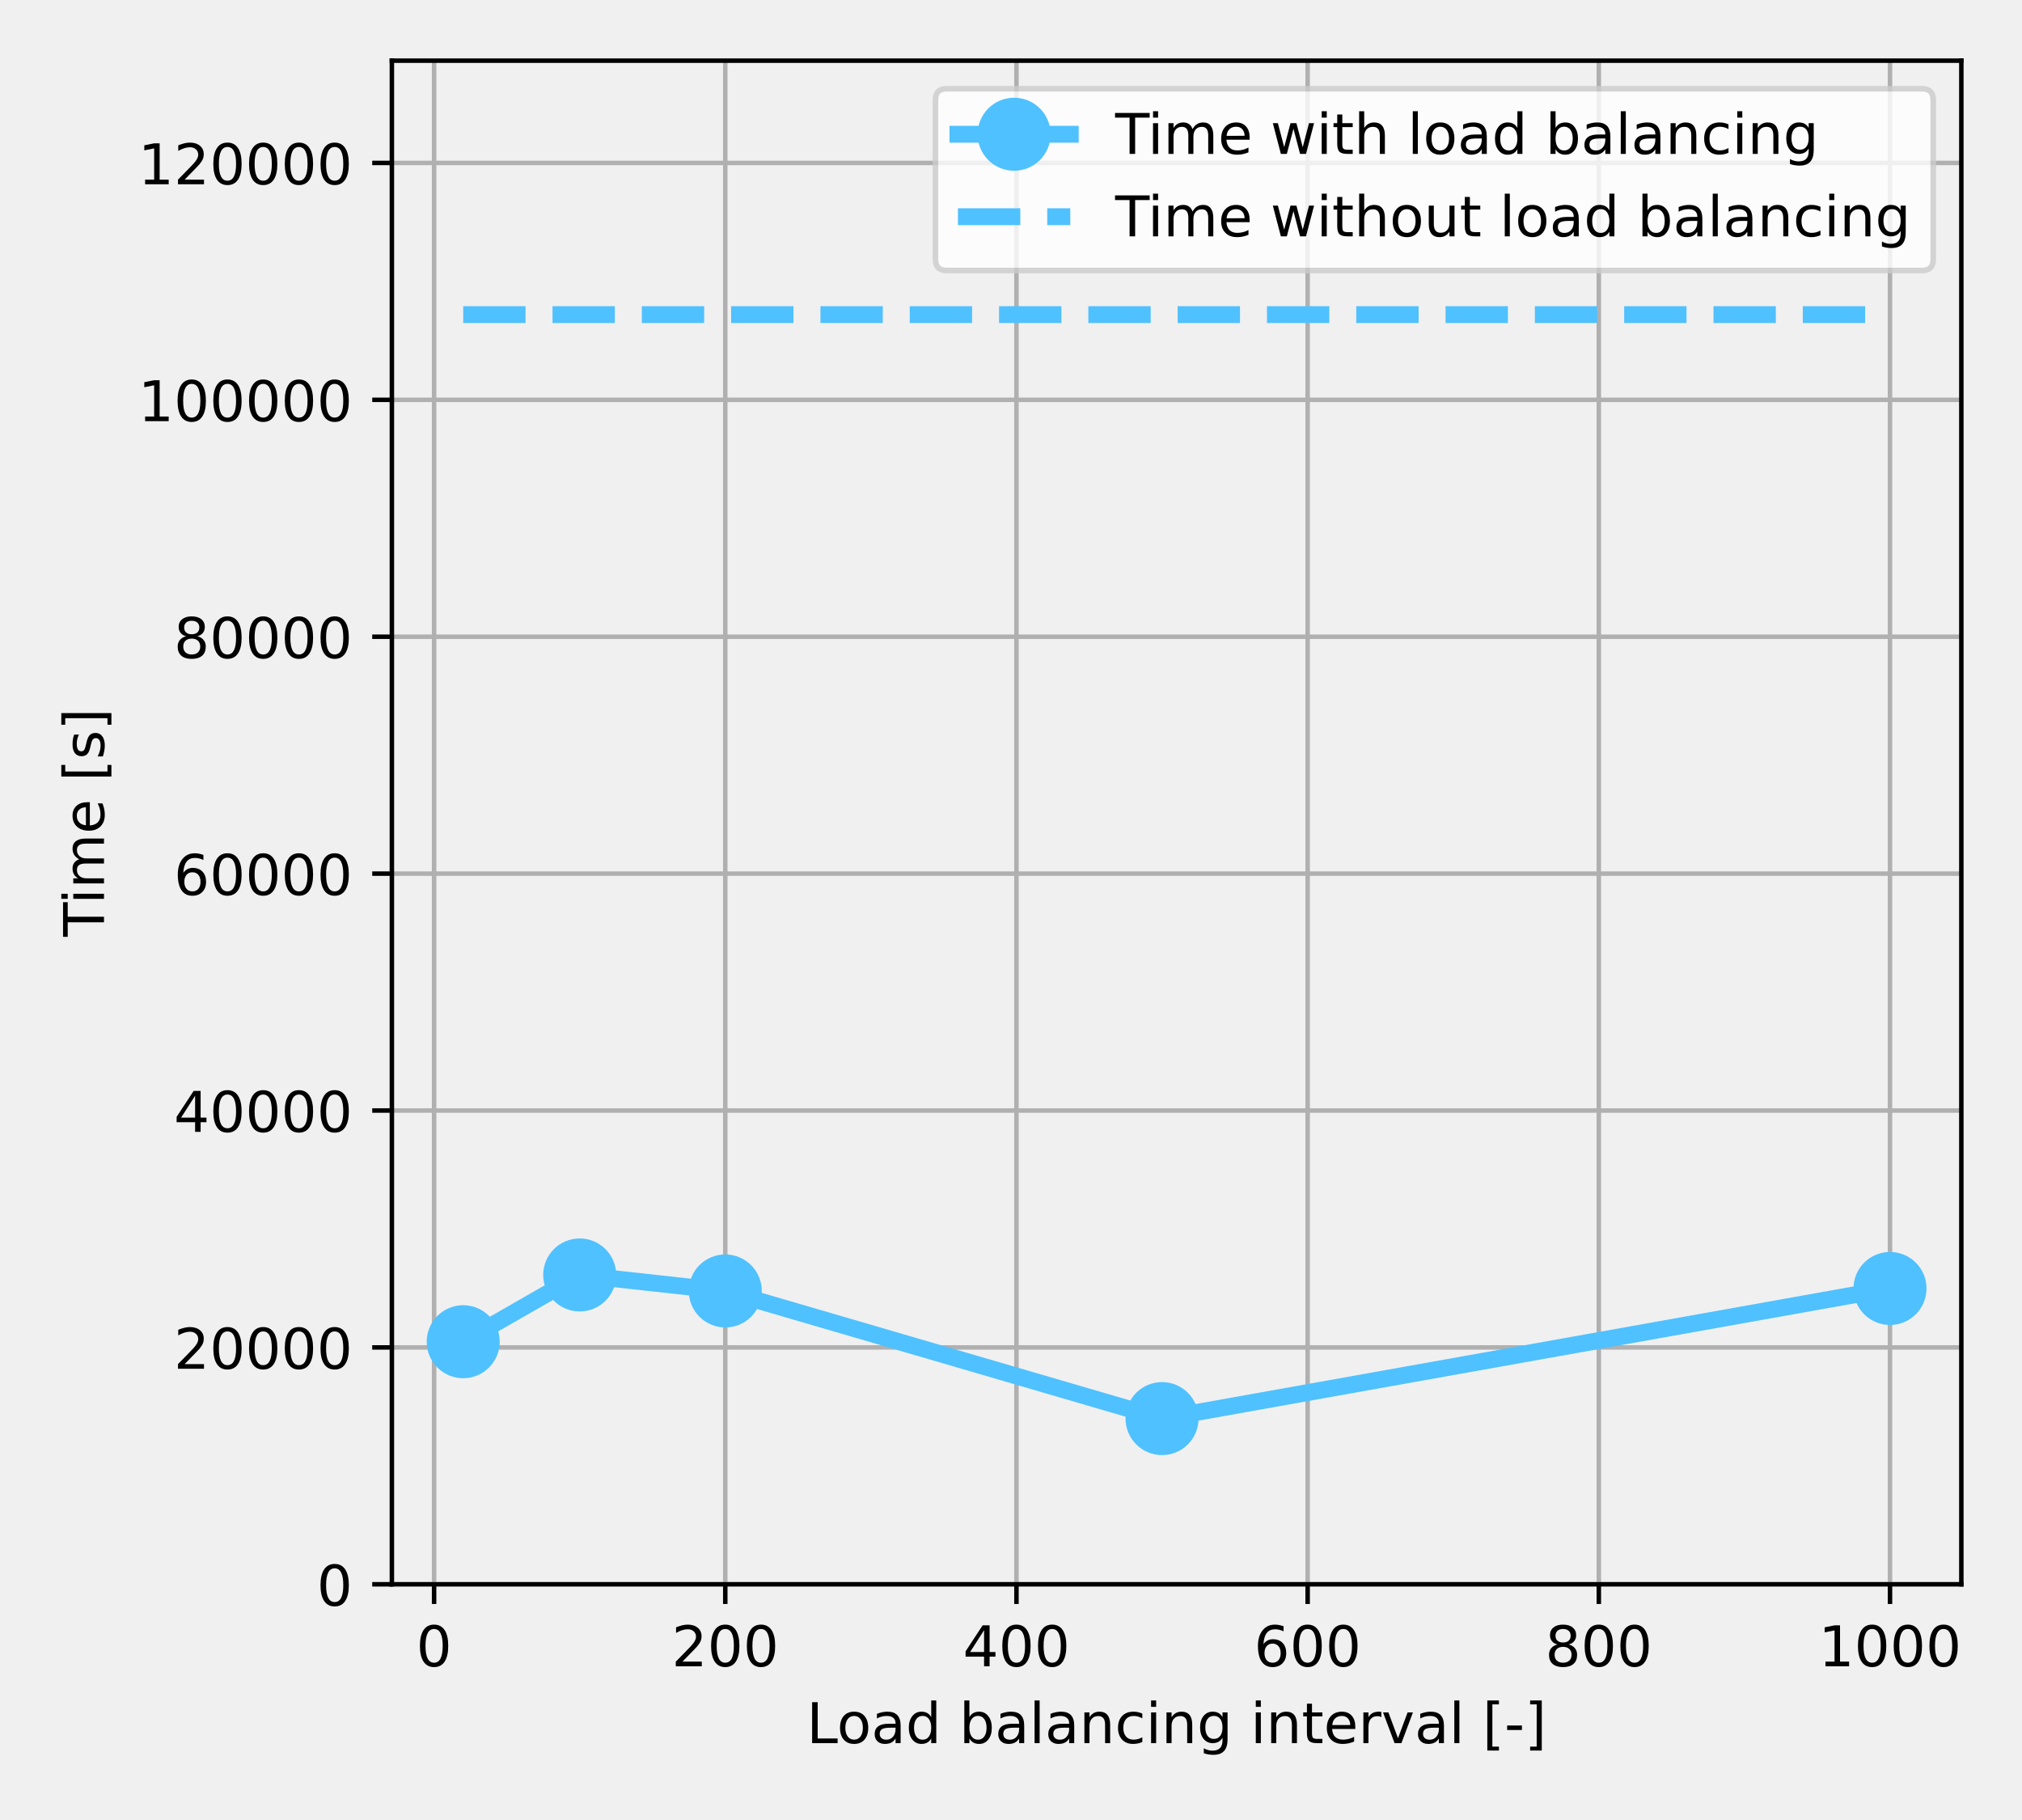
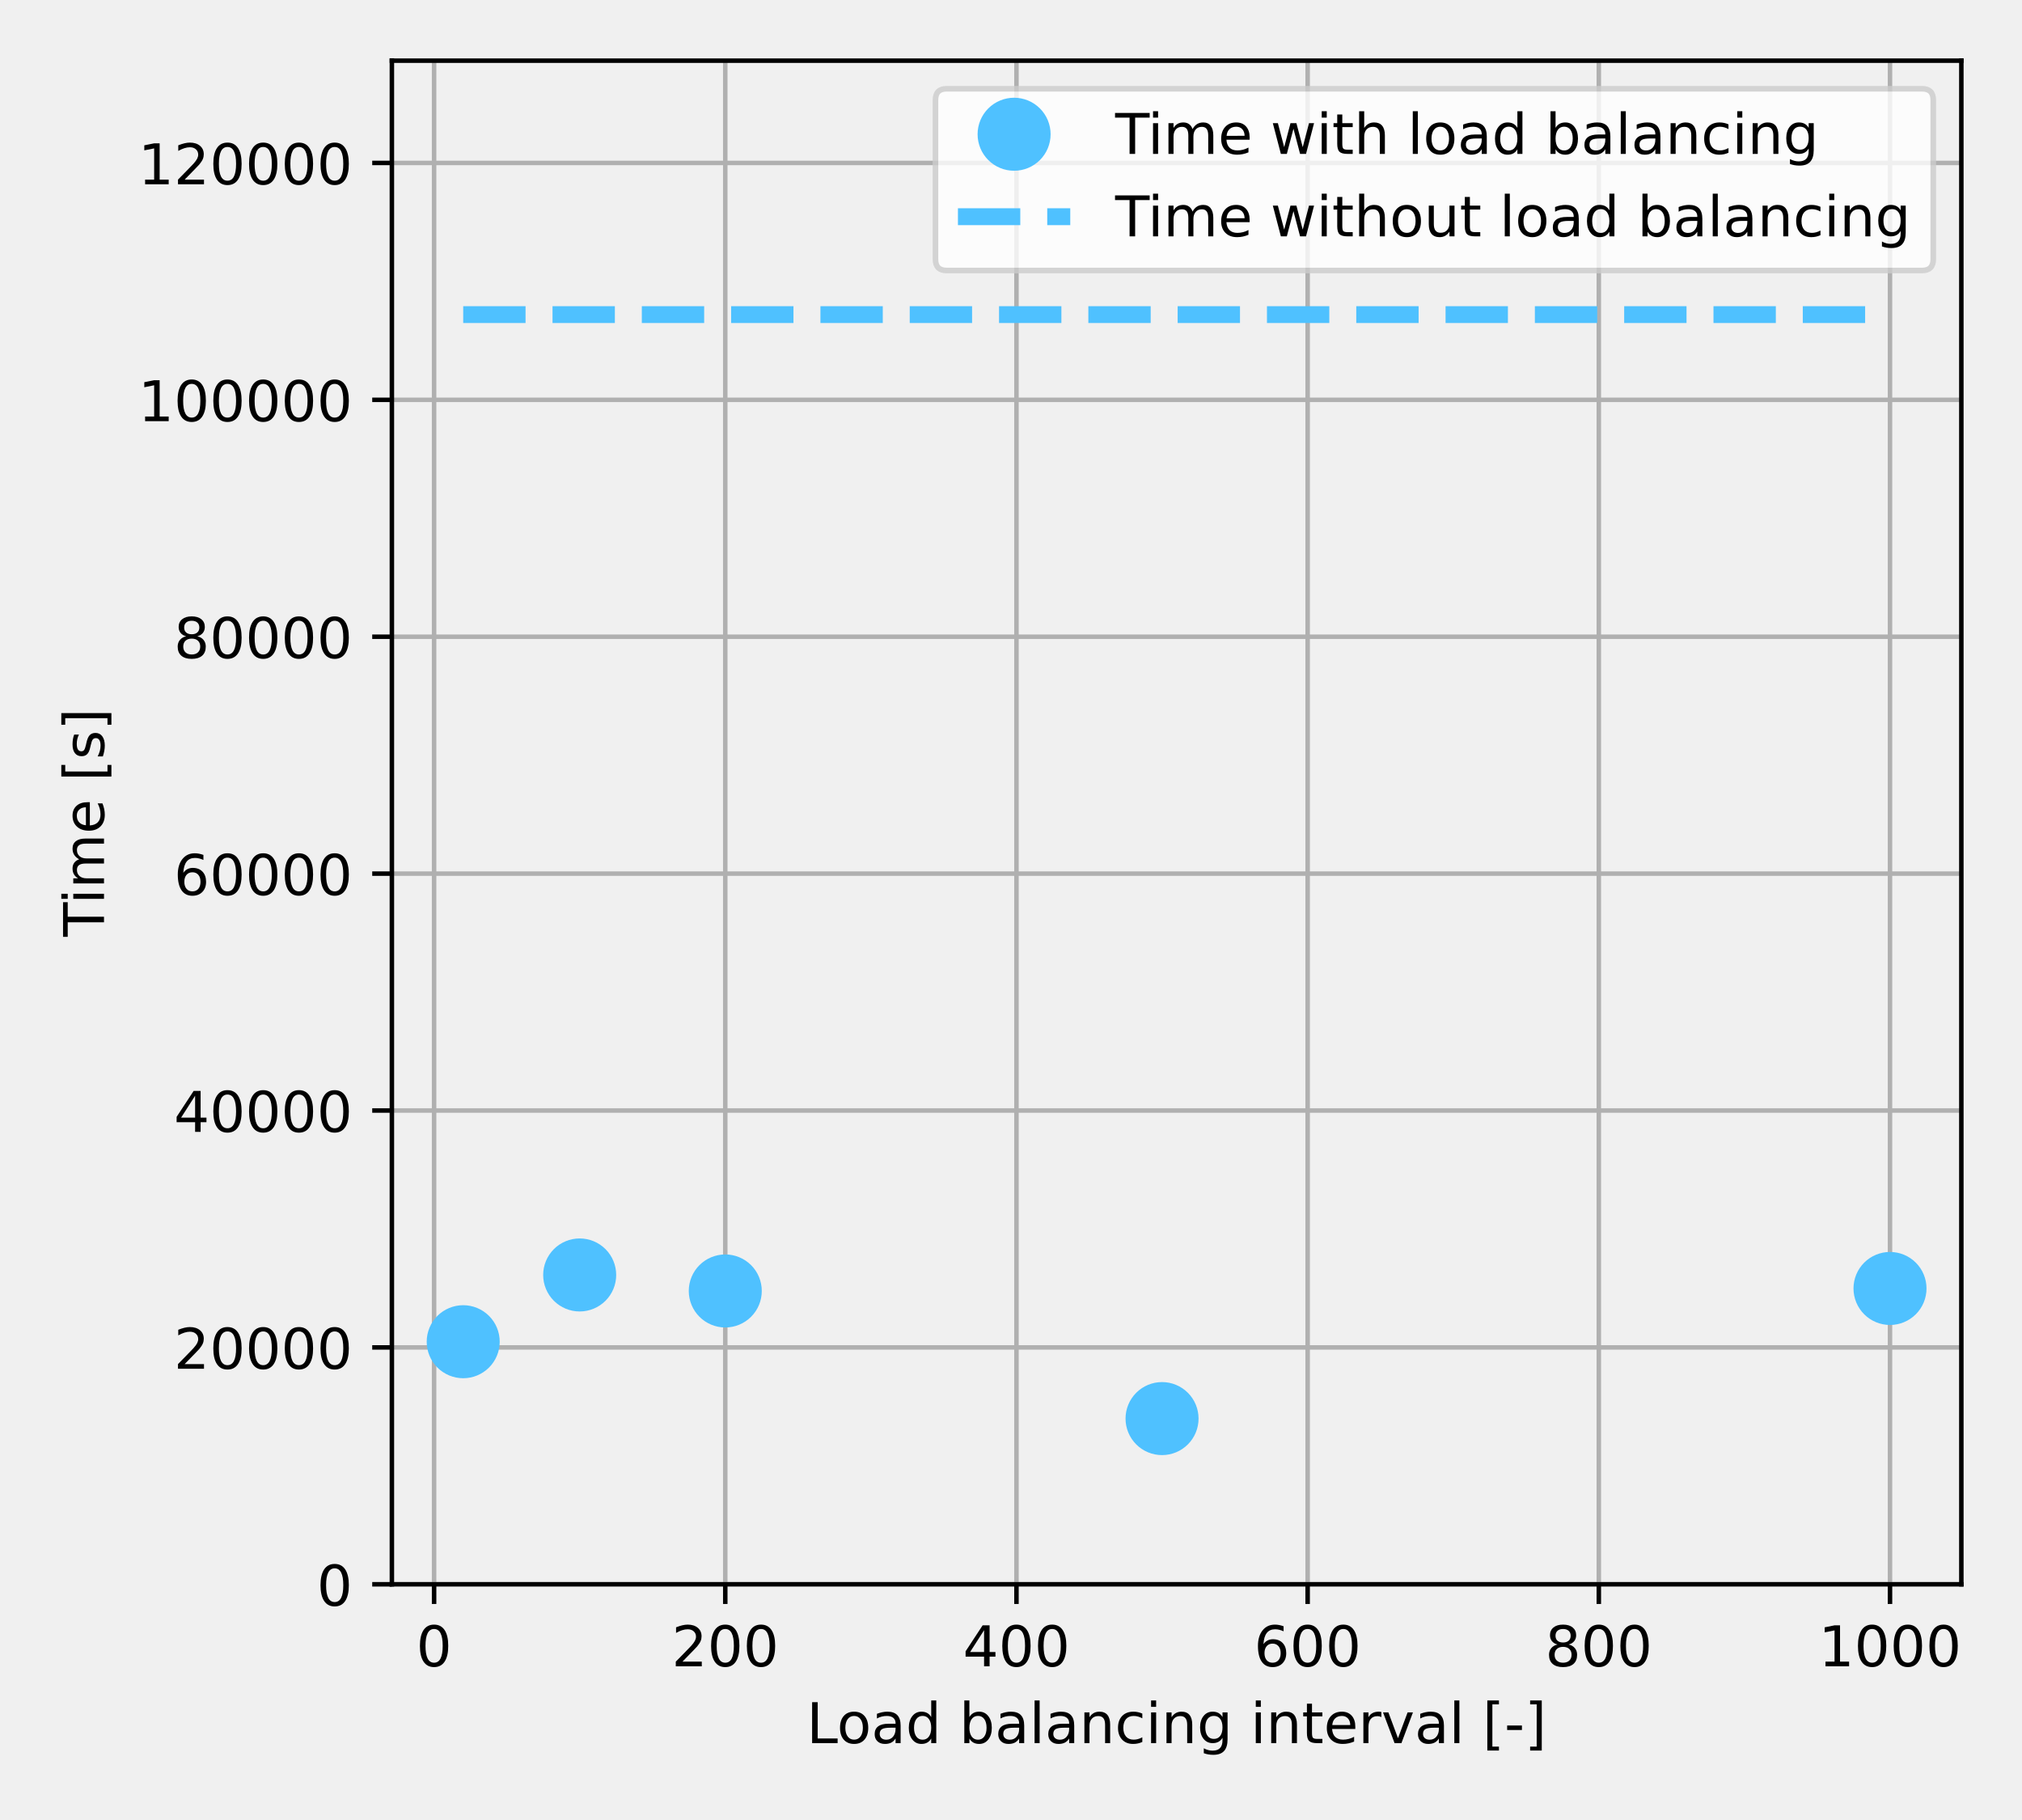
<svg xmlns="http://www.w3.org/2000/svg" xmlns:xlink="http://www.w3.org/1999/xlink" width="360pt" height="324pt" viewBox="0 0 360 324" version="1.1">
  <defs>
    <style type="text/css">*{stroke-linejoin: round; stroke-linecap: butt}</style>
  </defs>
  <g id="figure_1">
    <g id="patch_1">
      <path d="M 0 324  L 360 324  L 360 0  L 0 0  L 0 324  z " style="fill: none" />
    </g>
    <g id="axes_1">
      <g id="patch_2">
        <path d="M 69.77 282.04  L 349.2 282.04  L 349.2 10.8  L 69.77 10.8  L 69.77 282.04  z " style="fill: none" />
      </g>
      <g id="matplotlib.axis_1">
        <g id="xtick_1">
          <g id="line2d_1">
-             <path d="M 77.287 282.04  L 77.287 10.8  " clip-path="url(#p2ab27e5168)" style="fill: none; stroke: #b0b0b0; stroke-width: 0.8; stroke-linecap: square" />
+             <path d="M 77.287 282.04  L 77.287 10.8  " clip-path="url(#p687b4543e7)" style="fill: none; stroke: #b0b0b0; stroke-width: 0.8; stroke-linecap: square" />
          </g>
          <g id="line2d_2">
            <defs>
-               <path id="m06e29b593a" d="M 0 0  L 0 3.5  " style="stroke: #000000; stroke-width: 0.8" />
-             </defs>
-             <g>
-               <use xlink:href="#m06e29b593a" x="77.287" y="282.04" style="stroke: #000000; stroke-width: 0.8" />
+               <path id="mb8c902414e" d="M 0 0  L 0 3.5  " style="stroke: #000000; stroke-width: 0.8" />
+             </defs>
+             <g>
+               <use xlink:href="#mb8c902414e" x="77.287" y="282.04" style="stroke: #000000; stroke-width: 0.8" />
            </g>
          </g>
          <g id="text_1">
            <g transform="translate(74.10588 296.6384)scale(0.1 -0.1)">
              <defs>
                <path id="DejaVuSans-30" d="M 2034 4250  Q 1547 4250 1301 3770  Q 1056 3291 1056 2328  Q 1056 1369 1301 889  Q 1547 409 2034 409  Q 2525 409 2770 889  Q 3016 1369 3016 2328  Q 3016 3291 2770 3770  Q 2525 4250 2034 4250  z M 2034 4750  Q 2819 4750 3233 4129  Q 3647 3509 3647 2328  Q 3647 1150 3233 529  Q 2819 -91 2034 -91  Q 1250 -91 836 529  Q 422 1150 422 2328  Q 422 3509 836 4129  Q 1250 4750 2034 4750  z " transform="scale(0.015625)" />
              </defs>
              <use xlink:href="#DejaVuSans-30" />
            </g>
          </g>
        </g>
        <g id="xtick_2">
          <g id="line2d_3">
-             <path d="M 129.129 282.04  L 129.129 10.8  " clip-path="url(#p2ab27e5168)" style="fill: none; stroke: #b0b0b0; stroke-width: 0.8; stroke-linecap: square" />
+             <path d="M 129.129 282.04  L 129.129 10.8  " clip-path="url(#p687b4543e7)" style="fill: none; stroke: #b0b0b0; stroke-width: 0.8; stroke-linecap: square" />
          </g>
          <g id="line2d_4">
            <g>
-               <use xlink:href="#m06e29b593a" x="129.129" y="282.04" style="stroke: #000000; stroke-width: 0.8" />
+               <use xlink:href="#mb8c902414e" x="129.129" y="282.04" style="stroke: #000000; stroke-width: 0.8" />
            </g>
          </g>
          <g id="text_2">
            <g transform="translate(119.5857 296.6384)scale(0.1 -0.1)">
              <defs>
                <path id="DejaVuSans-32" d="M 1228 531  L 3431 531  L 3431 0  L 469 0  L 469 531  Q 828 903 1448 1529  Q 2069 2156 2228 2338  Q 2531 2678 2651 2914  Q 2772 3150 2772 3378  Q 2772 3750 2511 3984  Q 2250 4219 1831 4219  Q 1534 4219 1204 4116  Q 875 4013 500 3803  L 500 4441  Q 881 4594 1212 4672  Q 1544 4750 1819 4750  Q 2544 4750 2975 4387  Q 3406 4025 3406 3419  Q 3406 3131 3298 2873  Q 3191 2616 2906 2266  Q 2828 2175 2409 1742  Q 1991 1309 1228 531  z " transform="scale(0.015625)" />
              </defs>
              <use xlink:href="#DejaVuSans-32" />
              <use xlink:href="#DejaVuSans-30" x="63.623" />
              <use xlink:href="#DejaVuSans-30" x="127.246" />
            </g>
          </g>
        </g>
        <g id="xtick_3">
          <g id="line2d_5">
-             <path d="M 180.972 282.04  L 180.972 10.8  " clip-path="url(#p2ab27e5168)" style="fill: none; stroke: #b0b0b0; stroke-width: 0.8; stroke-linecap: square" />
+             <path d="M 180.972 282.04  L 180.972 10.8  " clip-path="url(#p687b4543e7)" style="fill: none; stroke: #b0b0b0; stroke-width: 0.8; stroke-linecap: square" />
          </g>
          <g id="line2d_6">
            <g>
-               <use xlink:href="#m06e29b593a" x="180.972" y="282.04" style="stroke: #000000; stroke-width: 0.8" />
+               <use xlink:href="#mb8c902414e" x="180.972" y="282.04" style="stroke: #000000; stroke-width: 0.8" />
            </g>
          </g>
          <g id="text_3">
            <g transform="translate(171.428 296.6384)scale(0.1 -0.1)">
              <defs>
                <path id="DejaVuSans-34" d="M 2419 4116  L 825 1625  L 2419 1625  L 2419 4116  z M 2253 4666  L 3047 4666  L 3047 1625  L 3713 1625  L 3713 1100  L 3047 1100  L 3047 0  L 2419 0  L 2419 1100  L 313 1100  L 313 1709  L 2253 4666  z " transform="scale(0.015625)" />
              </defs>
              <use xlink:href="#DejaVuSans-34" />
              <use xlink:href="#DejaVuSans-30" x="63.623" />
              <use xlink:href="#DejaVuSans-30" x="127.246" />
            </g>
          </g>
        </g>
        <g id="xtick_4">
          <g id="line2d_7">
-             <path d="M 232.814 282.04  L 232.814 10.8  " clip-path="url(#p2ab27e5168)" style="fill: none; stroke: #b0b0b0; stroke-width: 0.8; stroke-linecap: square" />
+             <path d="M 232.814 282.04  L 232.814 10.8  " clip-path="url(#p687b4543e7)" style="fill: none; stroke: #b0b0b0; stroke-width: 0.8; stroke-linecap: square" />
          </g>
          <g id="line2d_8">
            <g>
-               <use xlink:href="#m06e29b593a" x="232.814" y="282.04" style="stroke: #000000; stroke-width: 0.8" />
+               <use xlink:href="#mb8c902414e" x="232.814" y="282.04" style="stroke: #000000; stroke-width: 0.8" />
            </g>
          </g>
          <g id="text_4">
            <g transform="translate(223.2703 296.6384)scale(0.1 -0.1)">
              <defs>
                <path id="DejaVuSans-36" d="M 2113 2584  Q 1688 2584 1439 2293  Q 1191 2003 1191 1497  Q 1191 994 1439 701  Q 1688 409 2113 409  Q 2538 409 2786 701  Q 3034 994 3034 1497  Q 3034 2003 2786 2293  Q 2538 2584 2113 2584  z M 3366 4563  L 3366 3988  Q 3128 4100 2886 4159  Q 2644 4219 2406 4219  Q 1781 4219 1451 3797  Q 1122 3375 1075 2522  Q 1259 2794 1537 2939  Q 1816 3084 2150 3084  Q 2853 3084 3261 2657  Q 3669 2231 3669 1497  Q 3669 778 3244 343  Q 2819 -91 2113 -91  Q 1303 -91 875 529  Q 447 1150 447 2328  Q 447 3434 972 4092  Q 1497 4750 2381 4750  Q 2619 4750 2861 4703  Q 3103 4656 3366 4563  z " transform="scale(0.015625)" />
              </defs>
              <use xlink:href="#DejaVuSans-36" />
              <use xlink:href="#DejaVuSans-30" x="63.623" />
              <use xlink:href="#DejaVuSans-30" x="127.246" />
            </g>
          </g>
        </g>
        <g id="xtick_5">
          <g id="line2d_9">
-             <path d="M 284.656 282.04  L 284.656 10.8  " clip-path="url(#p2ab27e5168)" style="fill: none; stroke: #b0b0b0; stroke-width: 0.8; stroke-linecap: square" />
+             <path d="M 284.656 282.04  L 284.656 10.8  " clip-path="url(#p687b4543e7)" style="fill: none; stroke: #b0b0b0; stroke-width: 0.8; stroke-linecap: square" />
          </g>
          <g id="line2d_10">
            <g>
-               <use xlink:href="#m06e29b593a" x="284.656" y="282.04" style="stroke: #000000; stroke-width: 0.8" />
+               <use xlink:href="#mb8c902414e" x="284.656" y="282.04" style="stroke: #000000; stroke-width: 0.8" />
            </g>
          </g>
          <g id="text_5">
            <g transform="translate(275.1126 296.6384)scale(0.1 -0.1)">
              <defs>
                <path id="DejaVuSans-38" d="M 2034 2216  Q 1584 2216 1326 1975  Q 1069 1734 1069 1313  Q 1069 891 1326 650  Q 1584 409 2034 409  Q 2484 409 2743 651  Q 3003 894 3003 1313  Q 3003 1734 2745 1975  Q 2488 2216 2034 2216  z M 1403 2484  Q 997 2584 770 2862  Q 544 3141 544 3541  Q 544 4100 942 4425  Q 1341 4750 2034 4750  Q 2731 4750 3128 4425  Q 3525 4100 3525 3541  Q 3525 3141 3298 2862  Q 3072 2584 2669 2484  Q 3125 2378 3379 2068  Q 3634 1759 3634 1313  Q 3634 634 3220 271  Q 2806 -91 2034 -91  Q 1263 -91 848 271  Q 434 634 434 1313  Q 434 1759 690 2068  Q 947 2378 1403 2484  z M 1172 3481  Q 1172 3119 1398 2916  Q 1625 2713 2034 2713  Q 2441 2713 2670 2916  Q 2900 3119 2900 3481  Q 2900 3844 2670 4047  Q 2441 4250 2034 4250  Q 1625 4250 1398 4047  Q 1172 3844 1172 3481  z " transform="scale(0.015625)" />
              </defs>
              <use xlink:href="#DejaVuSans-38" />
              <use xlink:href="#DejaVuSans-30" x="63.623" />
              <use xlink:href="#DejaVuSans-30" x="127.246" />
            </g>
          </g>
        </g>
        <g id="xtick_6">
          <g id="line2d_11">
-             <path d="M 336.499 282.04  L 336.499 10.8  " clip-path="url(#p2ab27e5168)" style="fill: none; stroke: #b0b0b0; stroke-width: 0.8; stroke-linecap: square" />
+             <path d="M 336.499 282.04  L 336.499 10.8  " clip-path="url(#p687b4543e7)" style="fill: none; stroke: #b0b0b0; stroke-width: 0.8; stroke-linecap: square" />
          </g>
          <g id="line2d_12">
            <g>
-               <use xlink:href="#m06e29b593a" x="336.499" y="282.04" style="stroke: #000000; stroke-width: 0.8" />
+               <use xlink:href="#mb8c902414e" x="336.499" y="282.04" style="stroke: #000000; stroke-width: 0.8" />
            </g>
          </g>
          <g id="text_6">
            <g transform="translate(323.7736 296.6384)scale(0.1 -0.1)">
              <defs>
                <path id="DejaVuSans-31" d="M 794 531  L 1825 531  L 1825 4091  L 703 3866  L 703 4441  L 1819 4666  L 2450 4666  L 2450 531  L 3481 531  L 3481 0  L 794 0  L 794 531  z " transform="scale(0.015625)" />
              </defs>
              <use xlink:href="#DejaVuSans-31" />
              <use xlink:href="#DejaVuSans-30" x="63.623" />
              <use xlink:href="#DejaVuSans-30" x="127.246" />
              <use xlink:href="#DejaVuSans-30" x="190.869" />
            </g>
          </g>
        </g>
        <g id="text_7">
          <g transform="translate(143.6123 310.3166)scale(0.1 -0.1)">
            <defs>
              <path id="DejaVuSans-4c" d="M 628 4666  L 1259 4666  L 1259 531  L 3531 531  L 3531 0  L 628 0  L 628 4666  z " transform="scale(0.015625)" />
              <path id="DejaVuSans-6f" d="M 1959 3097  Q 1497 3097 1228 2736  Q 959 2375 959 1747  Q 959 1119 1226 758  Q 1494 397 1959 397  Q 2419 397 2687 759  Q 2956 1122 2956 1747  Q 2956 2369 2687 2733  Q 2419 3097 1959 3097  z M 1959 3584  Q 2709 3584 3137 3096  Q 3566 2609 3566 1747  Q 3566 888 3137 398  Q 2709 -91 1959 -91  Q 1206 -91 779 398  Q 353 888 353 1747  Q 353 2609 779 3096  Q 1206 3584 1959 3584  z " transform="scale(0.015625)" />
              <path id="DejaVuSans-61" d="M 2194 1759  Q 1497 1759 1228 1600  Q 959 1441 959 1056  Q 959 750 1161 570  Q 1363 391 1709 391  Q 2188 391 2477 730  Q 2766 1069 2766 1631  L 2766 1759  L 2194 1759  z M 3341 1997  L 3341 0  L 2766 0  L 2766 531  Q 2569 213 2275 61  Q 1981 -91 1556 -91  Q 1019 -91 701 211  Q 384 513 384 1019  Q 384 1609 779 1909  Q 1175 2209 1959 2209  L 2766 2209  L 2766 2266  Q 2766 2663 2505 2880  Q 2244 3097 1772 3097  Q 1472 3097 1187 3025  Q 903 2953 641 2809  L 641 3341  Q 956 3463 1253 3523  Q 1550 3584 1831 3584  Q 2591 3584 2966 3190  Q 3341 2797 3341 1997  z " transform="scale(0.015625)" />
              <path id="DejaVuSans-64" d="M 2906 2969  L 2906 4863  L 3481 4863  L 3481 0  L 2906 0  L 2906 525  Q 2725 213 2448 61  Q 2172 -91 1784 -91  Q 1150 -91 751 415  Q 353 922 353 1747  Q 353 2572 751 3078  Q 1150 3584 1784 3584  Q 2172 3584 2448 3432  Q 2725 3281 2906 2969  z M 947 1747  Q 947 1113 1208 752  Q 1469 391 1925 391  Q 2381 391 2643 752  Q 2906 1113 2906 1747  Q 2906 2381 2643 2742  Q 2381 3103 1925 3103  Q 1469 3103 1208 2742  Q 947 2381 947 1747  z " transform="scale(0.015625)" />
              <path id="DejaVuSans-20" transform="scale(0.015625)" />
              <path id="DejaVuSans-62" d="M 3116 1747  Q 3116 2381 2855 2742  Q 2594 3103 2138 3103  Q 1681 3103 1420 2742  Q 1159 2381 1159 1747  Q 1159 1113 1420 752  Q 1681 391 2138 391  Q 2594 391 2855 752  Q 3116 1113 3116 1747  z M 1159 2969  Q 1341 3281 1617 3432  Q 1894 3584 2278 3584  Q 2916 3584 3314 3078  Q 3713 2572 3713 1747  Q 3713 922 3314 415  Q 2916 -91 2278 -91  Q 1894 -91 1617 61  Q 1341 213 1159 525  L 1159 0  L 581 0  L 581 4863  L 1159 4863  L 1159 2969  z " transform="scale(0.015625)" />
              <path id="DejaVuSans-6c" d="M 603 4863  L 1178 4863  L 1178 0  L 603 0  L 603 4863  z " transform="scale(0.015625)" />
              <path id="DejaVuSans-6e" d="M 3513 2113  L 3513 0  L 2938 0  L 2938 2094  Q 2938 2591 2744 2837  Q 2550 3084 2163 3084  Q 1697 3084 1428 2787  Q 1159 2491 1159 1978  L 1159 0  L 581 0  L 581 3500  L 1159 3500  L 1159 2956  Q 1366 3272 1645 3428  Q 1925 3584 2291 3584  Q 2894 3584 3203 3211  Q 3513 2838 3513 2113  z " transform="scale(0.015625)" />
              <path id="DejaVuSans-63" d="M 3122 3366  L 3122 2828  Q 2878 2963 2633 3030  Q 2388 3097 2138 3097  Q 1578 3097 1268 2742  Q 959 2388 959 1747  Q 959 1106 1268 751  Q 1578 397 2138 397  Q 2388 397 2633 464  Q 2878 531 3122 666  L 3122 134  Q 2881 22 2623 -34  Q 2366 -91 2075 -91  Q 1284 -91 818 406  Q 353 903 353 1747  Q 353 2603 823 3093  Q 1294 3584 2113 3584  Q 2378 3584 2631 3529  Q 2884 3475 3122 3366  z " transform="scale(0.015625)" />
              <path id="DejaVuSans-69" d="M 603 3500  L 1178 3500  L 1178 0  L 603 0  L 603 3500  z M 603 4863  L 1178 4863  L 1178 4134  L 603 4134  L 603 4863  z " transform="scale(0.015625)" />
              <path id="DejaVuSans-67" d="M 2906 1791  Q 2906 2416 2648 2759  Q 2391 3103 1925 3103  Q 1463 3103 1205 2759  Q 947 2416 947 1791  Q 947 1169 1205 825  Q 1463 481 1925 481  Q 2391 481 2648 825  Q 2906 1169 2906 1791  z M 3481 434  Q 3481 -459 3084 -895  Q 2688 -1331 1869 -1331  Q 1566 -1331 1297 -1286  Q 1028 -1241 775 -1147  L 775 -588  Q 1028 -725 1275 -790  Q 1522 -856 1778 -856  Q 2344 -856 2625 -561  Q 2906 -266 2906 331  L 2906 616  Q 2728 306 2450 153  Q 2172 0 1784 0  Q 1141 0 747 490  Q 353 981 353 1791  Q 353 2603 747 3093  Q 1141 3584 1784 3584  Q 2172 3584 2450 3431  Q 2728 3278 2906 2969  L 2906 3500  L 3481 3500  L 3481 434  z " transform="scale(0.015625)" />
              <path id="DejaVuSans-74" d="M 1172 4494  L 1172 3500  L 2356 3500  L 2356 3053  L 1172 3053  L 1172 1153  Q 1172 725 1289 603  Q 1406 481 1766 481  L 2356 481  L 2356 0  L 1766 0  Q 1100 0 847 248  Q 594 497 594 1153  L 594 3053  L 172 3053  L 172 3500  L 594 3500  L 594 4494  L 1172 4494  z " transform="scale(0.015625)" />
              <path id="DejaVuSans-65" d="M 3597 1894  L 3597 1613  L 953 1613  Q 991 1019 1311 708  Q 1631 397 2203 397  Q 2534 397 2845 478  Q 3156 559 3463 722  L 3463 178  Q 3153 47 2828 -22  Q 2503 -91 2169 -91  Q 1331 -91 842 396  Q 353 884 353 1716  Q 353 2575 817 3079  Q 1281 3584 2069 3584  Q 2775 3584 3186 3129  Q 3597 2675 3597 1894  z M 3022 2063  Q 3016 2534 2758 2815  Q 2500 3097 2075 3097  Q 1594 3097 1305 2825  Q 1016 2553 972 2059  L 3022 2063  z " transform="scale(0.015625)" />
              <path id="DejaVuSans-72" d="M 2631 2963  Q 2534 3019 2420 3045  Q 2306 3072 2169 3072  Q 1681 3072 1420 2755  Q 1159 2438 1159 1844  L 1159 0  L 581 0  L 581 3500  L 1159 3500  L 1159 2956  Q 1341 3275 1631 3429  Q 1922 3584 2338 3584  Q 2397 3584 2469 3576  Q 2541 3569 2628 3553  L 2631 2963  z " transform="scale(0.015625)" />
              <path id="DejaVuSans-76" d="M 191 3500  L 800 3500  L 1894 563  L 2988 3500  L 3597 3500  L 2284 0  L 1503 0  L 191 3500  z " transform="scale(0.015625)" />
              <path id="DejaVuSans-5b" d="M 550 4863  L 1875 4863  L 1875 4416  L 1125 4416  L 1125 -397  L 1875 -397  L 1875 -844  L 550 -844  L 550 4863  z " transform="scale(0.015625)" />
              <path id="DejaVuSans-2d" d="M 313 2009  L 1997 2009  L 1997 1497  L 313 1497  L 313 2009  z " transform="scale(0.015625)" />
              <path id="DejaVuSans-5d" d="M 1947 4863  L 1947 -844  L 622 -844  L 622 -397  L 1369 -397  L 1369 4416  L 622 4416  L 622 4863  L 1947 4863  z " transform="scale(0.015625)" />
            </defs>
            <use xlink:href="#DejaVuSans-4c" />
            <use xlink:href="#DejaVuSans-6f" x="53.963" />
            <use xlink:href="#DejaVuSans-61" x="115.145" />
            <use xlink:href="#DejaVuSans-64" x="176.424" />
            <use xlink:href="#DejaVuSans-20" x="239.9" />
            <use xlink:href="#DejaVuSans-62" x="271.688" />
            <use xlink:href="#DejaVuSans-61" x="335.164" />
            <use xlink:href="#DejaVuSans-6c" x="396.443" />
            <use xlink:href="#DejaVuSans-61" x="424.227" />
            <use xlink:href="#DejaVuSans-6e" x="485.506" />
            <use xlink:href="#DejaVuSans-63" x="548.885" />
            <use xlink:href="#DejaVuSans-69" x="603.865" />
            <use xlink:href="#DejaVuSans-6e" x="631.648" />
            <use xlink:href="#DejaVuSans-67" x="695.027" />
            <use xlink:href="#DejaVuSans-20" x="758.504" />
            <use xlink:href="#DejaVuSans-69" x="790.291" />
            <use xlink:href="#DejaVuSans-6e" x="818.074" />
            <use xlink:href="#DejaVuSans-74" x="881.453" />
            <use xlink:href="#DejaVuSans-65" x="920.662" />
            <use xlink:href="#DejaVuSans-72" x="982.186" />
            <use xlink:href="#DejaVuSans-76" x="1023.299" />
            <use xlink:href="#DejaVuSans-61" x="1082.479" />
            <use xlink:href="#DejaVuSans-6c" x="1143.758" />
            <use xlink:href="#DejaVuSans-20" x="1171.541" />
            <use xlink:href="#DejaVuSans-5b" x="1203.328" />
            <use xlink:href="#DejaVuSans-2d" x="1242.342" />
            <use xlink:href="#DejaVuSans-5d" x="1278.426" />
          </g>
        </g>
      </g>
      <g id="matplotlib.axis_2">
        <g id="ytick_1">
          <g id="line2d_13">
-             <path d="M 69.77 282.04  L 349.2 282.04  " clip-path="url(#p2ab27e5168)" style="fill: none; stroke: #b0b0b0; stroke-width: 0.8; stroke-linecap: square" />
+             <path d="M 69.77 282.04  L 349.2 282.04  " clip-path="url(#p687b4543e7)" style="fill: none; stroke: #b0b0b0; stroke-width: 0.8; stroke-linecap: square" />
          </g>
          <g id="line2d_14">
            <defs>
-               <path id="m0593fa2058" d="M 0 0  L -3.5 0  " style="stroke: #000000; stroke-width: 0.8" />
-             </defs>
-             <g>
-               <use xlink:href="#m0593fa2058" x="69.77" y="282.04" style="stroke: #000000; stroke-width: 0.8" />
+               <path id="m8e5184ecd7" d="M 0 0  L -3.5 0  " style="stroke: #000000; stroke-width: 0.8" />
+             </defs>
+             <g>
+               <use xlink:href="#m8e5184ecd7" x="69.77" y="282.04" style="stroke: #000000; stroke-width: 0.8" />
            </g>
          </g>
          <g id="text_8">
            <g transform="translate(56.4075 285.8392)scale(0.1 -0.1)">
              <use xlink:href="#DejaVuSans-30" />
            </g>
          </g>
        </g>
        <g id="ytick_2">
          <g id="line2d_15">
-             <path d="M 69.77 239.868  L 349.2 239.868  " clip-path="url(#p2ab27e5168)" style="fill: none; stroke: #b0b0b0; stroke-width: 0.8; stroke-linecap: square" />
+             <path d="M 69.77 239.868  L 349.2 239.868  " clip-path="url(#p687b4543e7)" style="fill: none; stroke: #b0b0b0; stroke-width: 0.8; stroke-linecap: square" />
          </g>
          <g id="line2d_16">
            <g>
-               <use xlink:href="#m0593fa2058" x="69.77" y="239.868" style="stroke: #000000; stroke-width: 0.8" />
+               <use xlink:href="#m8e5184ecd7" x="69.77" y="239.868" style="stroke: #000000; stroke-width: 0.8" />
            </g>
          </g>
          <g id="text_9">
            <g transform="translate(30.9575 243.6672)scale(0.1 -0.1)">
              <use xlink:href="#DejaVuSans-32" />
              <use xlink:href="#DejaVuSans-30" x="63.623" />
              <use xlink:href="#DejaVuSans-30" x="127.246" />
              <use xlink:href="#DejaVuSans-30" x="190.869" />
              <use xlink:href="#DejaVuSans-30" x="254.492" />
            </g>
          </g>
        </g>
        <g id="ytick_3">
          <g id="line2d_17">
-             <path d="M 69.77 197.696  L 349.2 197.696  " clip-path="url(#p2ab27e5168)" style="fill: none; stroke: #b0b0b0; stroke-width: 0.8; stroke-linecap: square" />
+             <path d="M 69.77 197.696  L 349.2 197.696  " clip-path="url(#p687b4543e7)" style="fill: none; stroke: #b0b0b0; stroke-width: 0.8; stroke-linecap: square" />
          </g>
          <g id="line2d_18">
            <g>
-               <use xlink:href="#m0593fa2058" x="69.77" y="197.696" style="stroke: #000000; stroke-width: 0.8" />
+               <use xlink:href="#m8e5184ecd7" x="69.77" y="197.696" style="stroke: #000000; stroke-width: 0.8" />
            </g>
          </g>
          <g id="text_10">
            <g transform="translate(30.9575 201.4953)scale(0.1 -0.1)">
              <use xlink:href="#DejaVuSans-34" />
              <use xlink:href="#DejaVuSans-30" x="63.623" />
              <use xlink:href="#DejaVuSans-30" x="127.246" />
              <use xlink:href="#DejaVuSans-30" x="190.869" />
              <use xlink:href="#DejaVuSans-30" x="254.492" />
            </g>
          </g>
        </g>
        <g id="ytick_4">
          <g id="line2d_19">
-             <path d="M 69.77 155.524  L 349.2 155.524  " clip-path="url(#p2ab27e5168)" style="fill: none; stroke: #b0b0b0; stroke-width: 0.8; stroke-linecap: square" />
+             <path d="M 69.77 155.524  L 349.2 155.524  " clip-path="url(#p687b4543e7)" style="fill: none; stroke: #b0b0b0; stroke-width: 0.8; stroke-linecap: square" />
          </g>
          <g id="line2d_20">
            <g>
-               <use xlink:href="#m0593fa2058" x="69.77" y="155.524" style="stroke: #000000; stroke-width: 0.8" />
+               <use xlink:href="#m8e5184ecd7" x="69.77" y="155.524" style="stroke: #000000; stroke-width: 0.8" />
            </g>
          </g>
          <g id="text_11">
            <g transform="translate(30.9575 159.3233)scale(0.1 -0.1)">
              <use xlink:href="#DejaVuSans-36" />
              <use xlink:href="#DejaVuSans-30" x="63.623" />
              <use xlink:href="#DejaVuSans-30" x="127.246" />
              <use xlink:href="#DejaVuSans-30" x="190.869" />
              <use xlink:href="#DejaVuSans-30" x="254.492" />
            </g>
          </g>
        </g>
        <g id="ytick_5">
          <g id="line2d_21">
-             <path d="M 69.77 113.352  L 349.2 113.352  " clip-path="url(#p2ab27e5168)" style="fill: none; stroke: #b0b0b0; stroke-width: 0.8; stroke-linecap: square" />
+             <path d="M 69.77 113.352  L 349.2 113.352  " clip-path="url(#p687b4543e7)" style="fill: none; stroke: #b0b0b0; stroke-width: 0.8; stroke-linecap: square" />
          </g>
          <g id="line2d_22">
            <g>
-               <use xlink:href="#m0593fa2058" x="69.77" y="113.352" style="stroke: #000000; stroke-width: 0.8" />
+               <use xlink:href="#m8e5184ecd7" x="69.77" y="113.352" style="stroke: #000000; stroke-width: 0.8" />
            </g>
          </g>
          <g id="text_12">
            <g transform="translate(30.9575 117.1513)scale(0.1 -0.1)">
              <use xlink:href="#DejaVuSans-38" />
              <use xlink:href="#DejaVuSans-30" x="63.623" />
              <use xlink:href="#DejaVuSans-30" x="127.246" />
              <use xlink:href="#DejaVuSans-30" x="190.869" />
              <use xlink:href="#DejaVuSans-30" x="254.492" />
            </g>
          </g>
        </g>
        <g id="ytick_6">
          <g id="line2d_23">
-             <path d="M 69.77 71.18  L 349.2 71.18  " clip-path="url(#p2ab27e5168)" style="fill: none; stroke: #b0b0b0; stroke-width: 0.8; stroke-linecap: square" />
+             <path d="M 69.77 71.18  L 349.2 71.18  " clip-path="url(#p687b4543e7)" style="fill: none; stroke: #b0b0b0; stroke-width: 0.8; stroke-linecap: square" />
          </g>
          <g id="line2d_24">
            <g>
-               <use xlink:href="#m0593fa2058" x="69.77" y="71.18" style="stroke: #000000; stroke-width: 0.8" />
+               <use xlink:href="#m8e5184ecd7" x="69.77" y="71.18" style="stroke: #000000; stroke-width: 0.8" />
            </g>
          </g>
          <g id="text_13">
            <g transform="translate(24.595 74.97936)scale(0.1 -0.1)">
              <use xlink:href="#DejaVuSans-31" />
              <use xlink:href="#DejaVuSans-30" x="63.623" />
              <use xlink:href="#DejaVuSans-30" x="127.246" />
              <use xlink:href="#DejaVuSans-30" x="190.869" />
              <use xlink:href="#DejaVuSans-30" x="254.492" />
              <use xlink:href="#DejaVuSans-30" x="318.115" />
            </g>
          </g>
        </g>
        <g id="ytick_7">
          <g id="line2d_25">
-             <path d="M 69.77 29.008  L 349.2 29.008  " clip-path="url(#p2ab27e5168)" style="fill: none; stroke: #b0b0b0; stroke-width: 0.8; stroke-linecap: square" />
+             <path d="M 69.77 29.008  L 349.2 29.008  " clip-path="url(#p687b4543e7)" style="fill: none; stroke: #b0b0b0; stroke-width: 0.8; stroke-linecap: square" />
          </g>
          <g id="line2d_26">
            <g>
-               <use xlink:href="#m0593fa2058" x="69.77" y="29.008" style="stroke: #000000; stroke-width: 0.8" />
+               <use xlink:href="#m8e5184ecd7" x="69.77" y="29.008" style="stroke: #000000; stroke-width: 0.8" />
            </g>
          </g>
          <g id="text_14">
            <g transform="translate(24.595 32.80739)scale(0.1 -0.1)">
              <use xlink:href="#DejaVuSans-31" />
              <use xlink:href="#DejaVuSans-32" x="63.623" />
              <use xlink:href="#DejaVuSans-30" x="127.246" />
              <use xlink:href="#DejaVuSans-30" x="190.869" />
              <use xlink:href="#DejaVuSans-30" x="254.492" />
              <use xlink:href="#DejaVuSans-30" x="318.115" />
            </g>
          </g>
        </g>
        <g id="text_15">
          <g transform="translate(18.51531 166.7489)rotate(-90)scale(0.1 -0.1)">
            <defs>
              <path id="DejaVuSans-54" d="M -19 4666  L 3928 4666  L 3928 4134  L 2272 4134  L 2272 0  L 1638 0  L 1638 4134  L -19 4134  L -19 4666  z " transform="scale(0.015625)" />
              <path id="DejaVuSans-6d" d="M 3328 2828  Q 3544 3216 3844 3400  Q 4144 3584 4550 3584  Q 5097 3584 5394 3201  Q 5691 2819 5691 2113  L 5691 0  L 5113 0  L 5113 2094  Q 5113 2597 4934 2840  Q 4756 3084 4391 3084  Q 3944 3084 3684 2787  Q 3425 2491 3425 1978  L 3425 0  L 2847 0  L 2847 2094  Q 2847 2600 2669 2842  Q 2491 3084 2119 3084  Q 1678 3084 1418 2786  Q 1159 2488 1159 1978  L 1159 0  L 581 0  L 581 3500  L 1159 3500  L 1159 2956  Q 1356 3278 1631 3431  Q 1906 3584 2284 3584  Q 2666 3584 2933 3390  Q 3200 3197 3328 2828  z " transform="scale(0.015625)" />
              <path id="DejaVuSans-73" d="M 2834 3397  L 2834 2853  Q 2591 2978 2328 3040  Q 2066 3103 1784 3103  Q 1356 3103 1142 2972  Q 928 2841 928 2578  Q 928 2378 1081 2264  Q 1234 2150 1697 2047  L 1894 2003  Q 2506 1872 2764 1633  Q 3022 1394 3022 966  Q 3022 478 2636 193  Q 2250 -91 1575 -91  Q 1294 -91 989 -36  Q 684 19 347 128  L 347 722  Q 666 556 975 473  Q 1284 391 1588 391  Q 1994 391 2212 530  Q 2431 669 2431 922  Q 2431 1156 2273 1281  Q 2116 1406 1581 1522  L 1381 1569  Q 847 1681 609 1914  Q 372 2147 372 2553  Q 372 3047 722 3315  Q 1072 3584 1716 3584  Q 2034 3584 2315 3537  Q 2597 3491 2834 3397  z " transform="scale(0.015625)" />
            </defs>
            <use xlink:href="#DejaVuSans-54" />
            <use xlink:href="#DejaVuSans-69" x="57.959" />
            <use xlink:href="#DejaVuSans-6d" x="85.742" />
            <use xlink:href="#DejaVuSans-65" x="183.154" />
            <use xlink:href="#DejaVuSans-20" x="244.678" />
            <use xlink:href="#DejaVuSans-5b" x="276.465" />
            <use xlink:href="#DejaVuSans-73" x="315.479" />
            <use xlink:href="#DejaVuSans-5d" x="367.578" />
          </g>
        </g>
      </g>
      <g id="line2d_27">
-         <path d="M 82.471 238.855  L 103.208 226.97  L 129.129 229.819  L 206.893 252.54  L 336.499 229.375  " clip-path="url(#p2ab27e5168)" style="fill: none; stroke: #4fc1ff; stroke-width: 3; stroke-linecap: square" />
        <defs>
-           <path id="maa8057c315" d="M 0 6  C 1.591 6 3.117 5.368 4.243 4.243  C 5.368 3.117 6 1.591 6 0  C 6 -1.591 5.368 -3.117 4.243 -4.243  C 3.117 -5.368 1.591 -6 0 -6  C -1.591 -6 -3.117 -5.368 -4.243 -4.243  C -5.368 -3.117 -6 -1.591 -6 0  C -6 1.591 -5.368 3.117 -4.243 4.243  C -3.117 5.368 -1.591 6 0 6  z " style="stroke: #4fc1ff" />
+           <path id="m97305d0940" d="M 0 6  C 1.591 6 3.117 5.368 4.243 4.243  C 5.368 3.117 6 1.591 6 0  C 6 -1.591 5.368 -3.117 4.243 -4.243  C 3.117 -5.368 1.591 -6 0 -6  C -1.591 -6 -3.117 -5.368 -4.243 -4.243  C -5.368 -3.117 -6 -1.591 -6 0  C -6 1.591 -5.368 3.117 -4.243 4.243  C -3.117 5.368 -1.591 6 0 6  z " style="stroke: #4fc1ff" />
        </defs>
-         <g clip-path="url(#p2ab27e5168)">
-           <use xlink:href="#maa8057c315" x="82.471" y="238.855" style="fill: #4fc1ff; stroke: #4fc1ff" />
-           <use xlink:href="#maa8057c315" x="103.208" y="226.97" style="fill: #4fc1ff; stroke: #4fc1ff" />
-           <use xlink:href="#maa8057c315" x="129.129" y="229.819" style="fill: #4fc1ff; stroke: #4fc1ff" />
-           <use xlink:href="#maa8057c315" x="206.893" y="252.54" style="fill: #4fc1ff; stroke: #4fc1ff" />
-           <use xlink:href="#maa8057c315" x="336.499" y="229.375" style="fill: #4fc1ff; stroke: #4fc1ff" />
+         <g clip-path="url(#p687b4543e7)">
+           <use xlink:href="#m97305d0940" x="82.471" y="238.855" style="fill: #4fc1ff; stroke: #4fc1ff" />
+           <use xlink:href="#m97305d0940" x="103.208" y="226.97" style="fill: #4fc1ff; stroke: #4fc1ff" />
+           <use xlink:href="#m97305d0940" x="129.129" y="229.819" style="fill: #4fc1ff; stroke: #4fc1ff" />
+           <use xlink:href="#m97305d0940" x="206.893" y="252.54" style="fill: #4fc1ff; stroke: #4fc1ff" />
+           <use xlink:href="#m97305d0940" x="336.499" y="229.375" style="fill: #4fc1ff; stroke: #4fc1ff" />
        </g>
      </g>
      <g id="line2d_28">
-         <path d="M 82.471 56.007  L 336.499 56.007  " clip-path="url(#p2ab27e5168)" style="fill: none; stroke-dasharray: 11.1,4.8; stroke-dashoffset: 0; stroke: #4fc1ff; stroke-width: 3" />
+         <path d="M 82.471 56.007  L 336.499 56.007  " clip-path="url(#p687b4543e7)" style="fill: none; stroke-dasharray: 11.1,4.8; stroke-dashoffset: 0; stroke: #4fc1ff; stroke-width: 3" />
      </g>
      <g id="patch_3">
        <path d="M 69.77 282.04  L 69.77 10.8  " style="fill: none; stroke: #000000; stroke-width: 0.8; stroke-linejoin: miter; stroke-linecap: square" />
      </g>
      <g id="patch_4">
        <path d="M 349.2 282.04  L 349.2 10.8  " style="fill: none; stroke: #000000; stroke-width: 0.8; stroke-linejoin: miter; stroke-linecap: square" />
      </g>
      <g id="patch_5">
        <path d="M 69.77 282.04  L 349.2 282.04  " style="fill: none; stroke: #000000; stroke-width: 0.8; stroke-linejoin: miter; stroke-linecap: square" />
      </g>
      <g id="patch_6">
        <path d="M 69.77 10.8  L 349.2 10.8  " style="fill: none; stroke: #000000; stroke-width: 0.8; stroke-linejoin: miter; stroke-linecap: square" />
      </g>
      <g id="legend_1">
        <g id="patch_7">
          <path d="M 168.552 48.156  L 342.2 48.156  Q 344.2 48.156 344.2 46.156  L 344.2 17.8  Q 344.2 15.8 342.2 15.8  L 168.552 15.8  Q 166.552 15.8 166.552 17.8  L 166.552 46.156  Q 166.552 48.156 168.552 48.156  z " style="fill: #ffffff; opacity: 0.8; stroke: #cccccc; stroke-linejoin: miter" />
        </g>
        <g id="line2d_29">
-           <path d="M 170.552 23.898  L 180.552 23.898  L 190.552 23.898  " style="fill: none; stroke: #4fc1ff; stroke-width: 3; stroke-linecap: square" />
          <g>
-             <use xlink:href="#maa8057c315" x="180.552" y="23.898" style="fill: #4fc1ff; stroke: #4fc1ff" />
+             <use xlink:href="#m97305d0940" x="180.552" y="23.898" style="fill: #4fc1ff; stroke: #4fc1ff" />
          </g>
        </g>
        <g id="text_16">
          <g transform="translate(198.5516 27.39844)scale(0.1 -0.1)">
            <defs>
              <path id="DejaVuSans-77" d="M 269 3500  L 844 3500  L 1563 769  L 2278 3500  L 2956 3500  L 3675 769  L 4391 3500  L 4966 3500  L 4050 0  L 3372 0  L 2619 2869  L 1863 0  L 1184 0  L 269 3500  z " transform="scale(0.015625)" />
              <path id="DejaVuSans-68" d="M 3513 2113  L 3513 0  L 2938 0  L 2938 2094  Q 2938 2591 2744 2837  Q 2550 3084 2163 3084  Q 1697 3084 1428 2787  Q 1159 2491 1159 1978  L 1159 0  L 581 0  L 581 4863  L 1159 4863  L 1159 2956  Q 1366 3272 1645 3428  Q 1925 3584 2291 3584  Q 2894 3584 3203 3211  Q 3513 2838 3513 2113  z " transform="scale(0.015625)" />
            </defs>
            <use xlink:href="#DejaVuSans-54" />
            <use xlink:href="#DejaVuSans-69" x="57.959" />
            <use xlink:href="#DejaVuSans-6d" x="85.742" />
            <use xlink:href="#DejaVuSans-65" x="183.154" />
            <use xlink:href="#DejaVuSans-20" x="244.678" />
            <use xlink:href="#DejaVuSans-77" x="276.465" />
            <use xlink:href="#DejaVuSans-69" x="358.252" />
            <use xlink:href="#DejaVuSans-74" x="386.035" />
            <use xlink:href="#DejaVuSans-68" x="425.244" />
            <use xlink:href="#DejaVuSans-20" x="488.623" />
            <use xlink:href="#DejaVuSans-6c" x="520.41" />
            <use xlink:href="#DejaVuSans-6f" x="548.193" />
            <use xlink:href="#DejaVuSans-61" x="609.375" />
            <use xlink:href="#DejaVuSans-64" x="670.654" />
            <use xlink:href="#DejaVuSans-20" x="734.131" />
            <use xlink:href="#DejaVuSans-62" x="765.918" />
            <use xlink:href="#DejaVuSans-61" x="829.395" />
            <use xlink:href="#DejaVuSans-6c" x="890.674" />
            <use xlink:href="#DejaVuSans-61" x="918.457" />
            <use xlink:href="#DejaVuSans-6e" x="979.736" />
            <use xlink:href="#DejaVuSans-63" x="1043.115" />
            <use xlink:href="#DejaVuSans-69" x="1098.096" />
            <use xlink:href="#DejaVuSans-6e" x="1125.879" />
            <use xlink:href="#DejaVuSans-67" x="1189.258" />
          </g>
        </g>
        <g id="line2d_30">
          <path d="M 170.552 38.577  L 180.552 38.577  L 190.552 38.577  " style="fill: none; stroke-dasharray: 11.1,4.8; stroke-dashoffset: 0; stroke: #4fc1ff; stroke-width: 3" />
        </g>
        <g id="text_17">
          <g transform="translate(198.5516 42.07656)scale(0.1 -0.1)">
            <defs>
              <path id="DejaVuSans-75" d="M 544 1381  L 544 3500  L 1119 3500  L 1119 1403  Q 1119 906 1312 657  Q 1506 409 1894 409  Q 2359 409 2629 706  Q 2900 1003 2900 1516  L 2900 3500  L 3475 3500  L 3475 0  L 2900 0  L 2900 538  Q 2691 219 2414 64  Q 2138 -91 1772 -91  Q 1169 -91 856 284  Q 544 659 544 1381  z M 1991 3584  L 1991 3584  z " transform="scale(0.015625)" />
            </defs>
            <use xlink:href="#DejaVuSans-54" />
            <use xlink:href="#DejaVuSans-69" x="57.959" />
            <use xlink:href="#DejaVuSans-6d" x="85.742" />
            <use xlink:href="#DejaVuSans-65" x="183.154" />
            <use xlink:href="#DejaVuSans-20" x="244.678" />
            <use xlink:href="#DejaVuSans-77" x="276.465" />
            <use xlink:href="#DejaVuSans-69" x="358.252" />
            <use xlink:href="#DejaVuSans-74" x="386.035" />
            <use xlink:href="#DejaVuSans-68" x="425.244" />
            <use xlink:href="#DejaVuSans-6f" x="488.623" />
            <use xlink:href="#DejaVuSans-75" x="549.805" />
            <use xlink:href="#DejaVuSans-74" x="613.184" />
            <use xlink:href="#DejaVuSans-20" x="652.393" />
            <use xlink:href="#DejaVuSans-6c" x="684.18" />
            <use xlink:href="#DejaVuSans-6f" x="711.963" />
            <use xlink:href="#DejaVuSans-61" x="773.145" />
            <use xlink:href="#DejaVuSans-64" x="834.424" />
            <use xlink:href="#DejaVuSans-20" x="897.9" />
            <use xlink:href="#DejaVuSans-62" x="929.688" />
            <use xlink:href="#DejaVuSans-61" x="993.164" />
            <use xlink:href="#DejaVuSans-6c" x="1054.443" />
            <use xlink:href="#DejaVuSans-61" x="1082.227" />
            <use xlink:href="#DejaVuSans-6e" x="1143.506" />
            <use xlink:href="#DejaVuSans-63" x="1206.885" />
            <use xlink:href="#DejaVuSans-69" x="1261.865" />
            <use xlink:href="#DejaVuSans-6e" x="1289.648" />
            <use xlink:href="#DejaVuSans-67" x="1353.027" />
          </g>
        </g>
      </g>
    </g>
  </g>
  <defs>
-     <clipPath id="p2ab27e5168">
+     <clipPath id="p687b4543e7">
      <rect x="69.77" y="10.8" width="279.43" height="271.24" />
    </clipPath>
  </defs>
</svg>
